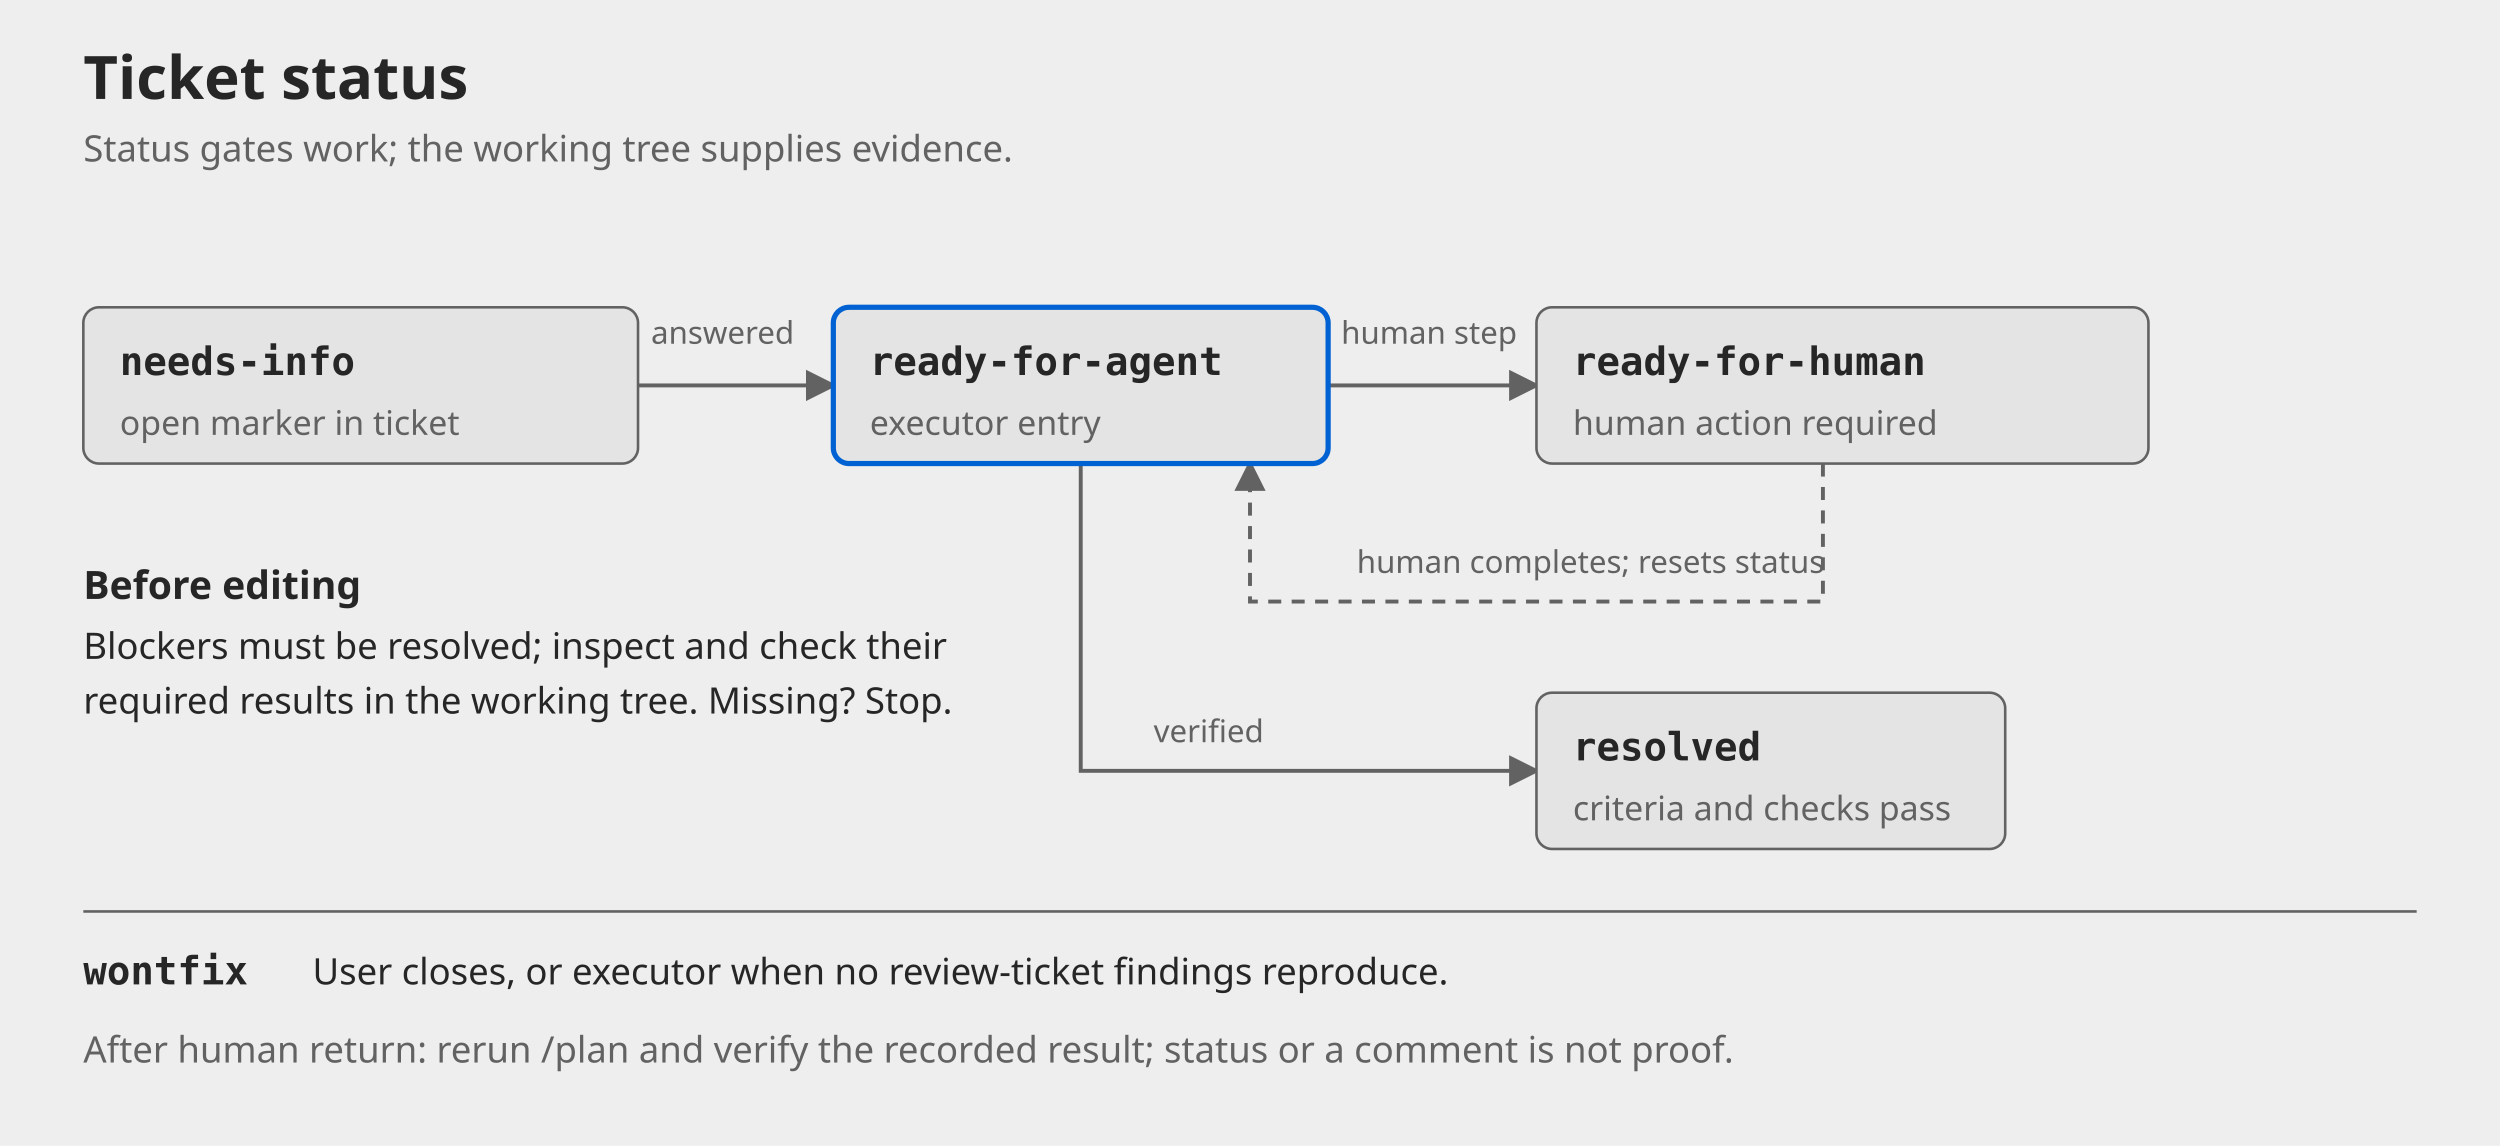
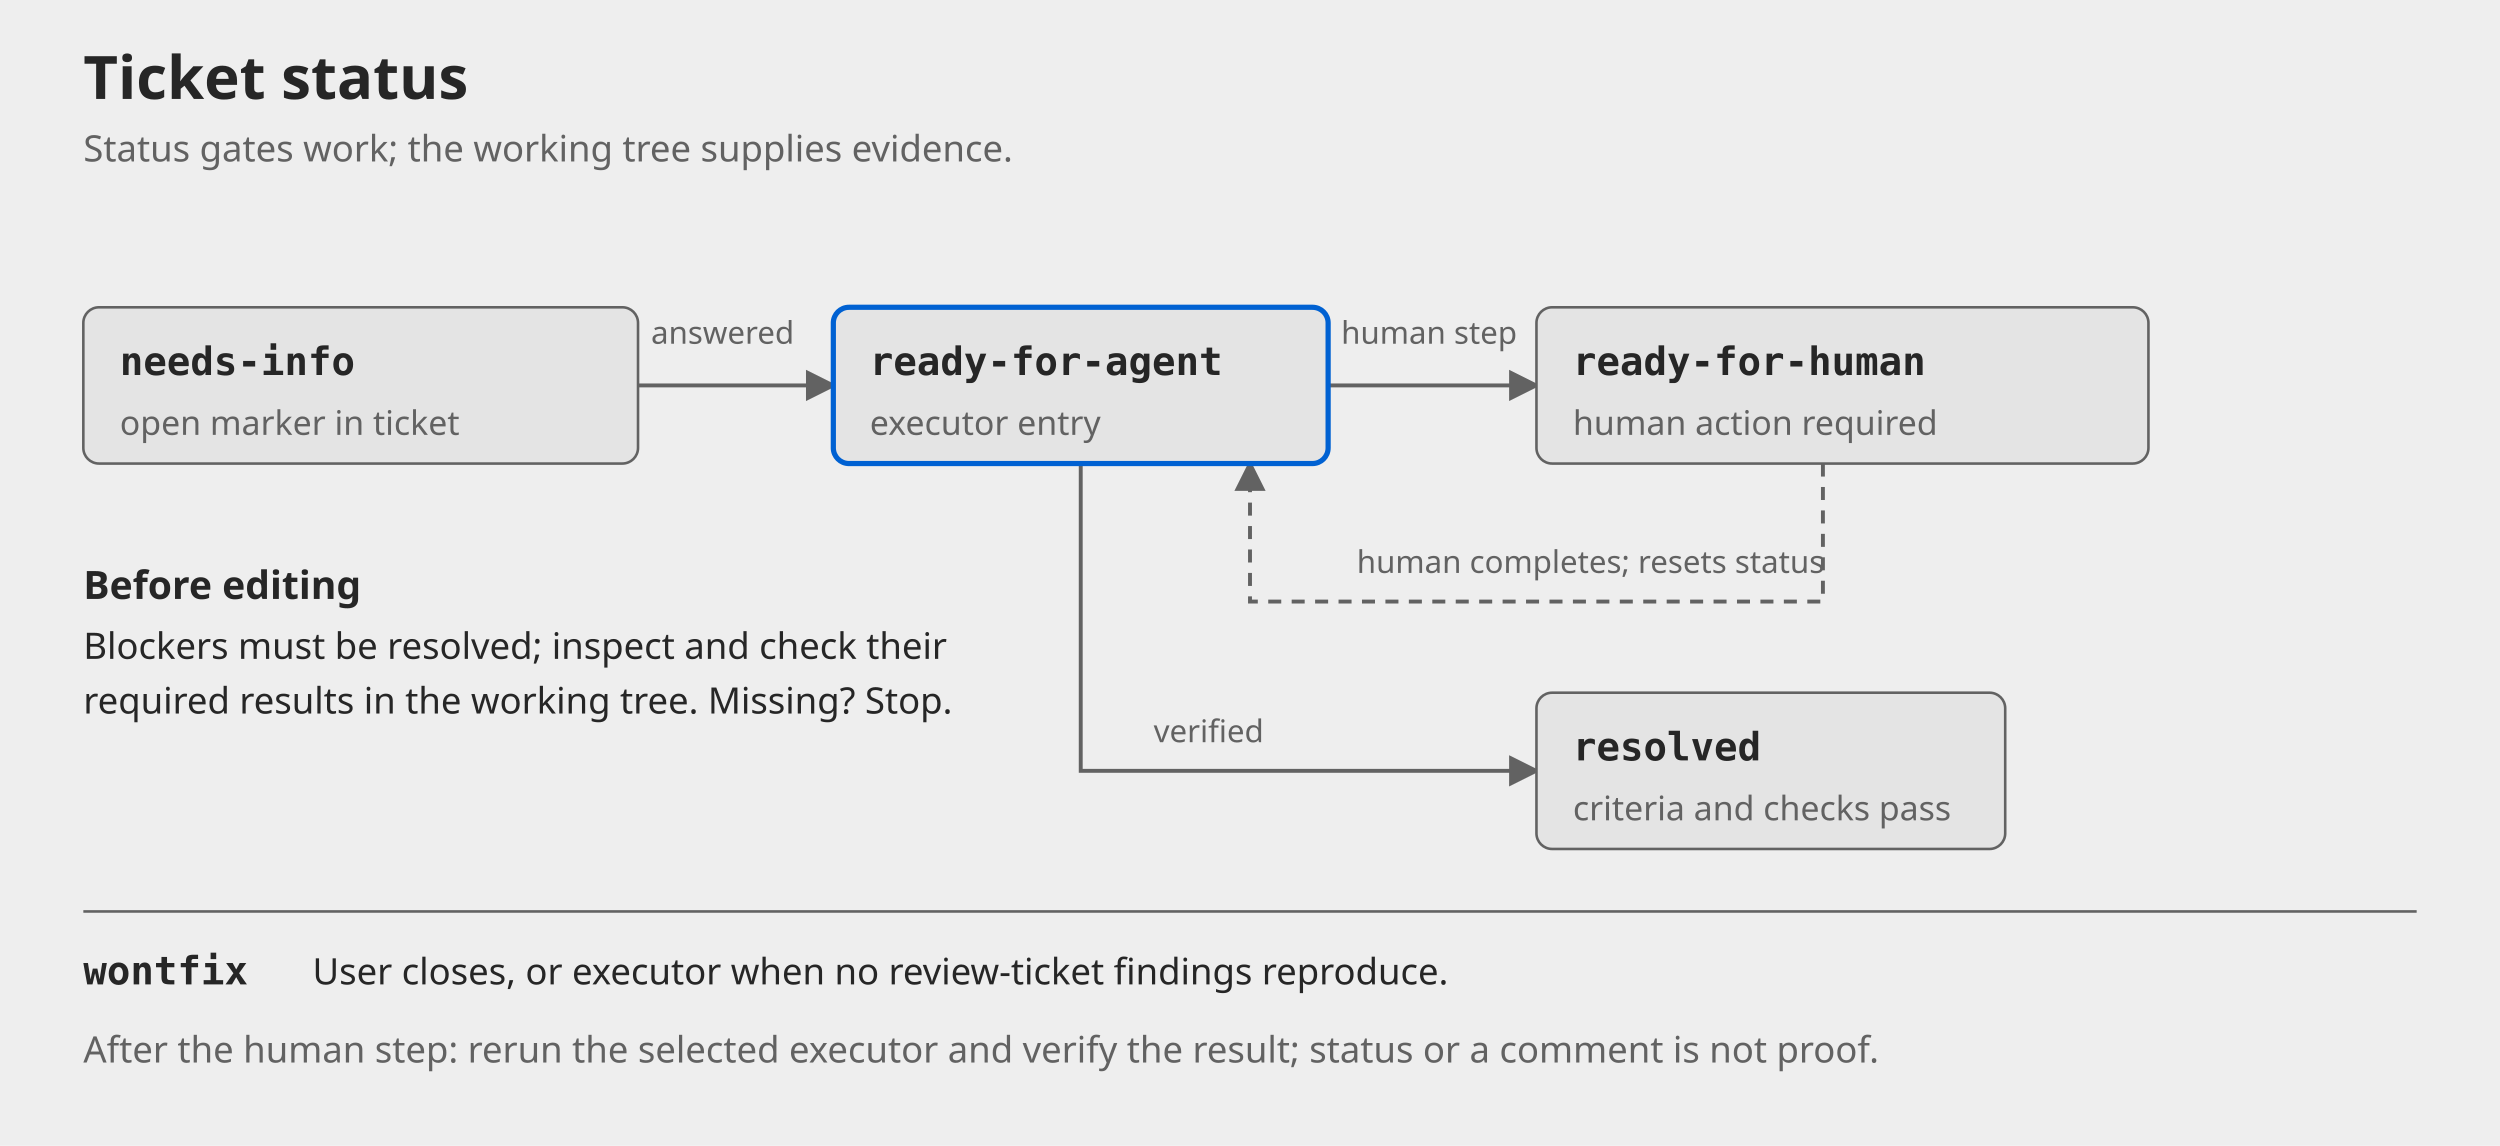
<svg xmlns="http://www.w3.org/2000/svg" viewBox="0 0 960 440" role="img" aria-labelledby="nxs-ticket-status-light-title nxs-ticket-status-light-desc">
  <defs>
    <marker id="nxs-ticket-status-light-arrow" markerWidth="8" markerHeight="8" refX="7" refY="4" orient="auto">
      <path d="M0 0 L8 4 L0 8 Z" fill="#626262" />
    </marker>
  </defs>
  <rect width="960" height="440" fill="#eeeeee" />
  <text x="32" y="38" fill="#262626" font-family="system-ui, sans-serif" font-size="23" font-weight="600">Ticket status</text>
  <text x="32" y="62" fill="#626262" font-family="system-ui, sans-serif" font-size="14" font-weight="400">Status gates work; the working tree supplies evidence.</text>
  <path d="M245 148 H320" fill="none" stroke="#626262" stroke-width="1.5" marker-end="url(#nxs-ticket-status-light-arrow)" />
  <path d="M510 148 H590" fill="none" stroke="#626262" stroke-width="1.5" marker-end="url(#nxs-ticket-status-light-arrow)" />
  <path d="M700 178 V231 H480 V178" fill="none" stroke="#626262" stroke-width="1.5" stroke-dasharray="5 4" marker-end="url(#nxs-ticket-status-light-arrow)" />
  <path d="M415 178 V296 H590" fill="none" stroke="#626262" stroke-width="1.5" marker-end="url(#nxs-ticket-status-light-arrow)" />
  <rect x="32" y="118" width="213" height="60" rx="6" fill="#e4e4e4" stroke="#626262" stroke-width="1" />
  <text x="46" y="144" fill="#262626" font-family="ui-monospace, monospace" font-size="15" font-weight="600">needs-info</text>
  <text x="46" y="167" fill="#626262" font-family="system-ui, sans-serif" font-size="13" font-weight="400">open marker in ticket</text>
  <rect x="320" y="118" width="190" height="60" rx="6" fill="#e4e4e4" stroke="#0061d2" stroke-width="2" />
  <text x="334" y="144" fill="#262626" font-family="ui-monospace, monospace" font-size="15" font-weight="600">ready-for-agent</text>
  <text x="334" y="167" fill="#626262" font-family="system-ui, sans-serif" font-size="13" font-weight="400">executor entry</text>
  <rect x="590" y="118" width="235" height="60" rx="6" fill="#e4e4e4" stroke="#626262" stroke-width="1" />
  <text x="604" y="144" fill="#262626" font-family="ui-monospace, monospace" font-size="15" font-weight="600">ready-for-human</text>
  <text x="604" y="167" fill="#626262" font-family="system-ui, sans-serif" font-size="13" font-weight="400">human action required</text>
  <rect x="590" y="266" width="180" height="60" rx="6" fill="#e4e4e4" stroke="#626262" stroke-width="1" />
  <text x="604" y="292" fill="#262626" font-family="ui-monospace, monospace" font-size="15" font-weight="600">resolved</text>
  <text x="604" y="315" fill="#626262" font-family="system-ui, sans-serif" font-size="13" font-weight="400">criteria and checks pass</text>
  <text x="250" y="132" fill="#626262" font-family="system-ui, sans-serif" font-size="12" font-weight="400">answered</text>
  <text x="515" y="132" fill="#626262" font-family="system-ui, sans-serif" font-size="12" font-weight="400">human step</text>
  <text x="521" y="220" fill="#626262" font-family="system-ui, sans-serif" font-size="12" font-weight="400">human completes; resets status</text>
  <text x="443" y="285" fill="#626262" font-family="system-ui, sans-serif" font-size="12" font-weight="400">verified</text>
  <text x="32" y="230" fill="#262626" font-family="system-ui, sans-serif" font-size="15" font-weight="600">Before editing</text>
  <text x="32" y="253" fill="#262626" font-family="system-ui, sans-serif" font-size="14" font-weight="400">Blockers must be resolved; inspect and check their</text>
  <text x="32" y="274" fill="#262626" font-family="system-ui, sans-serif" font-size="14" font-weight="400">required results in the working tree. Missing? Stop.</text>
  <path d="M32 350 H928" stroke="#626262" stroke-width="1" />
  <text x="32" y="378" fill="#262626" font-family="ui-monospace, monospace" font-size="15" font-weight="600">wontfix</text>
  <text x="120" y="378" fill="#262626" font-family="system-ui, sans-serif" font-size="14" font-weight="400">User closes, or executor when no review-ticket findings reproduce.</text>
-   <text x="32" y="408" fill="#626262" font-family="system-ui, sans-serif" font-size="14" font-weight="400">After human return: rerun /plan and verify the recorded result; status or a comment is not proof.</text>
+   <text x="32" y="408" fill="#626262" font-family="system-ui, sans-serif" font-size="14" font-weight="400">After the human step: rerun the selected executor and verify the result; status or a comment is not proof.</text>
</svg>
